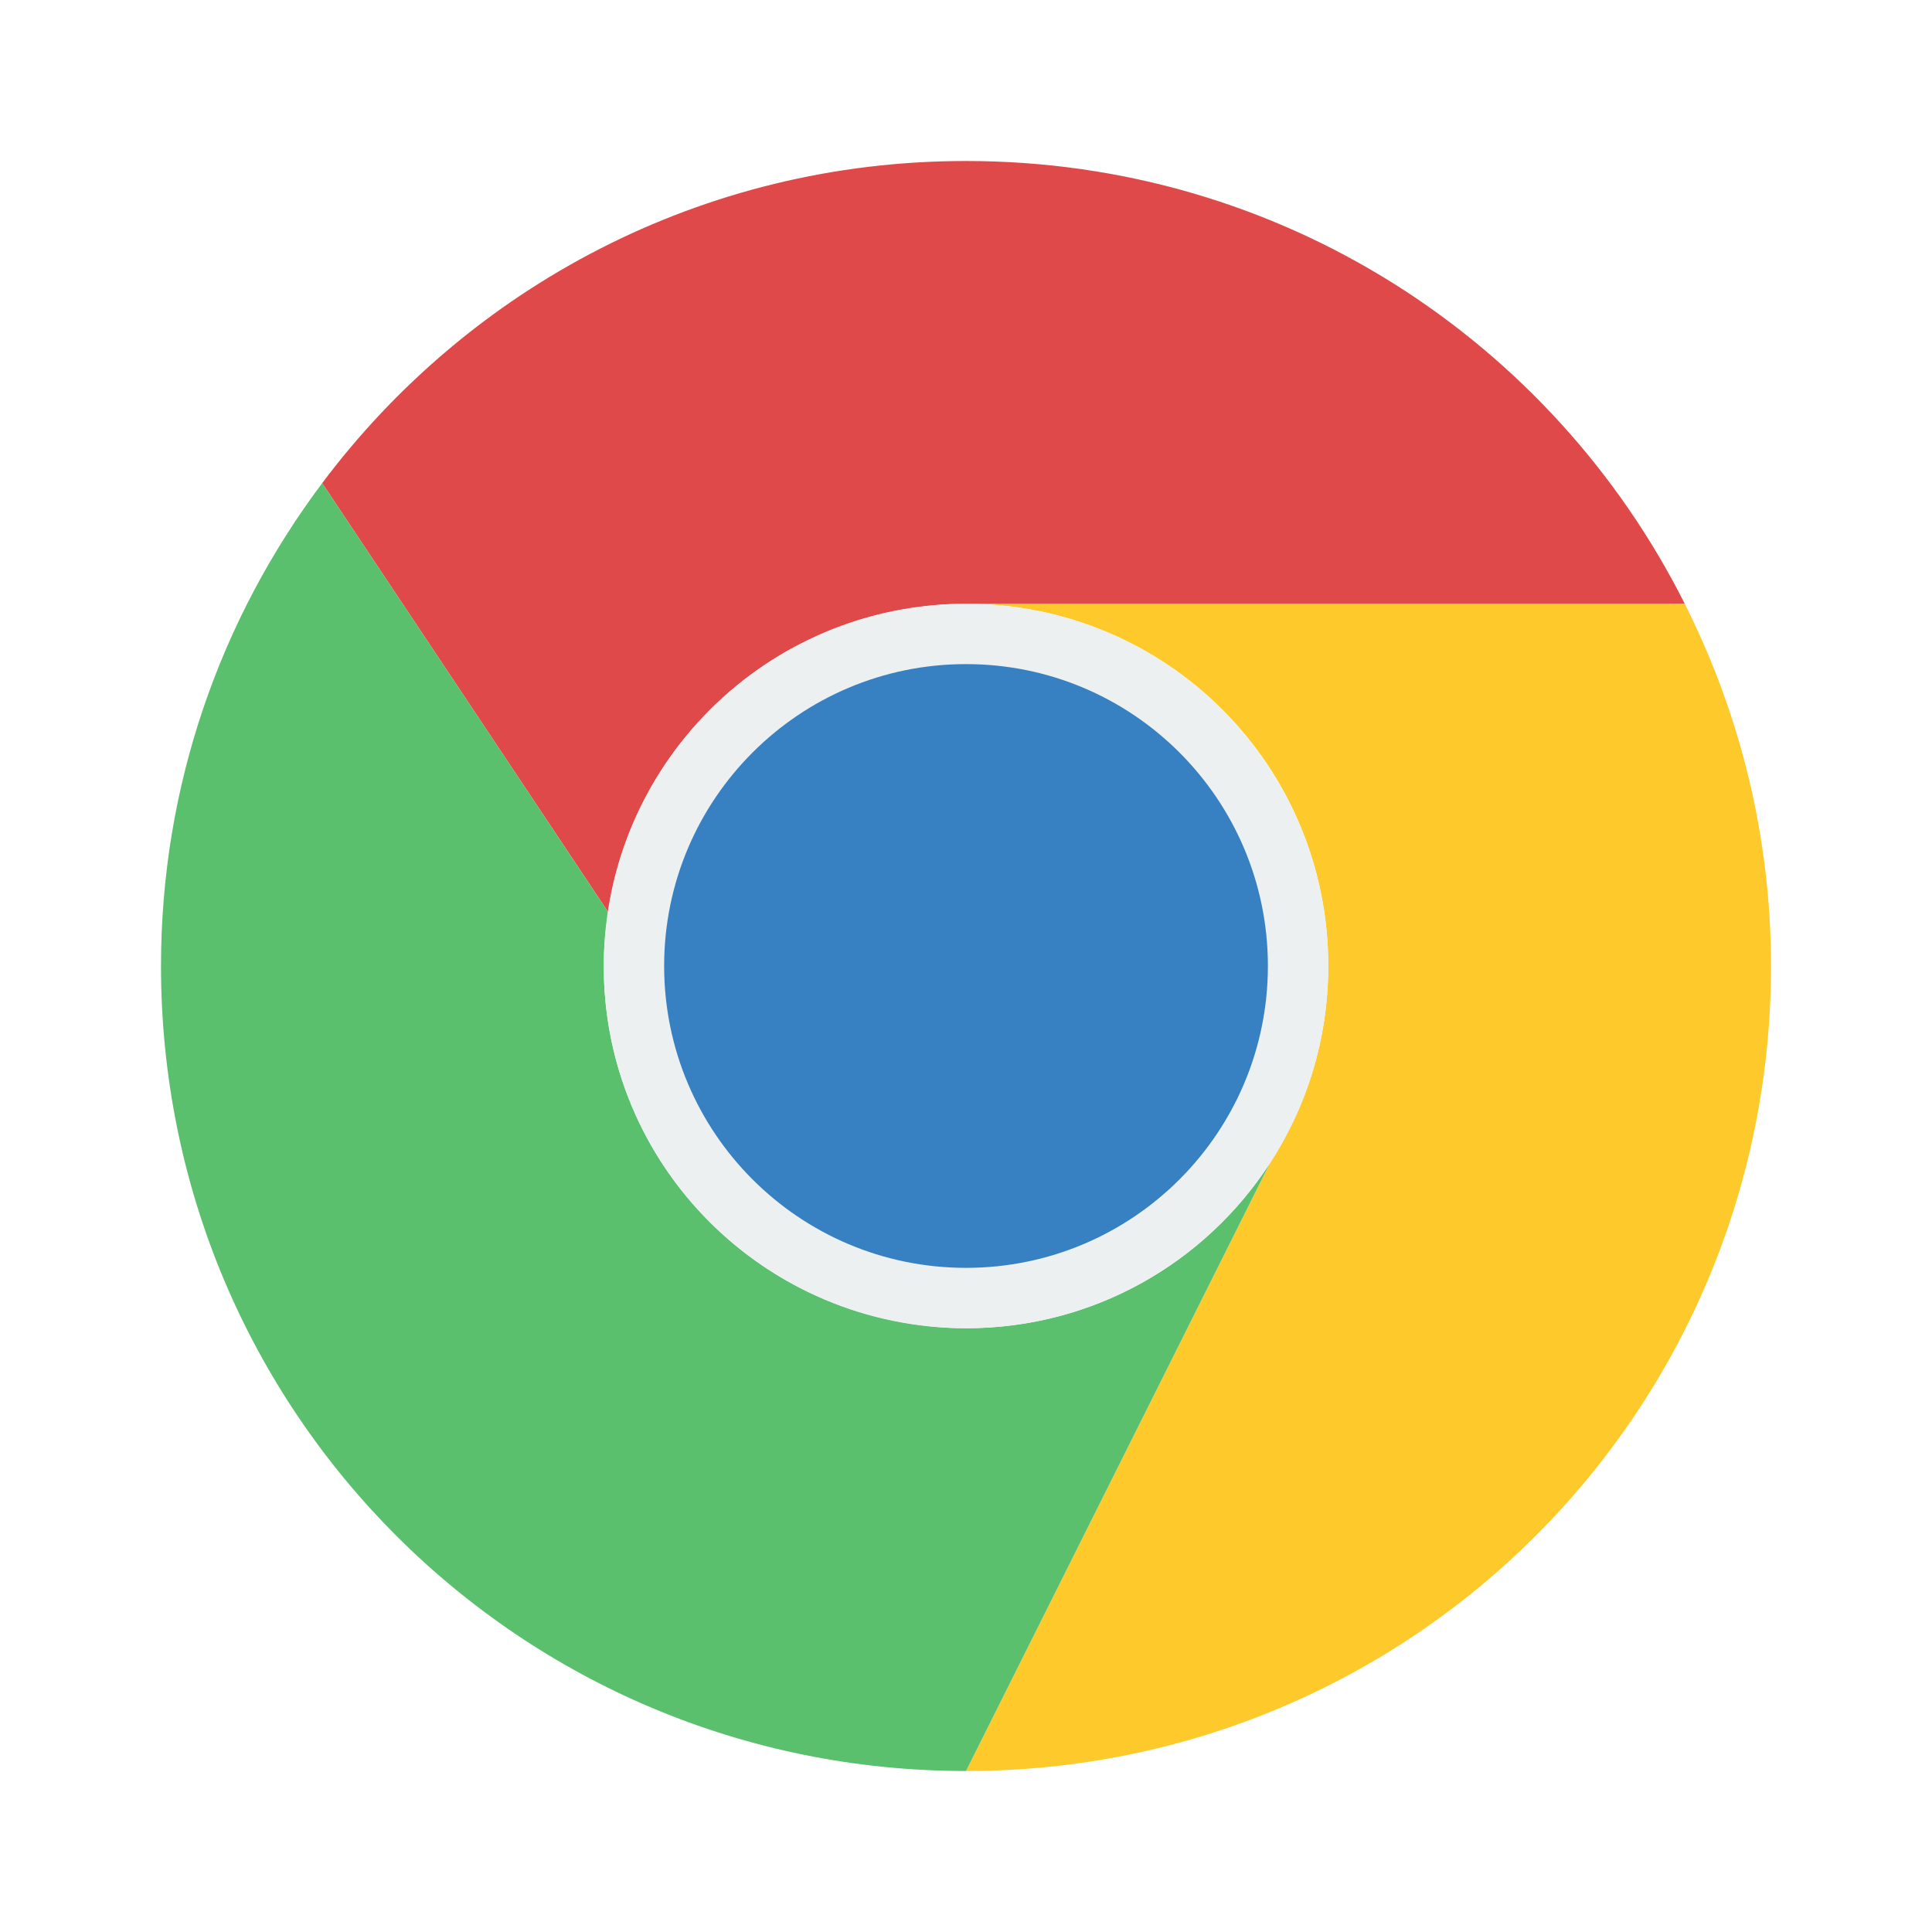
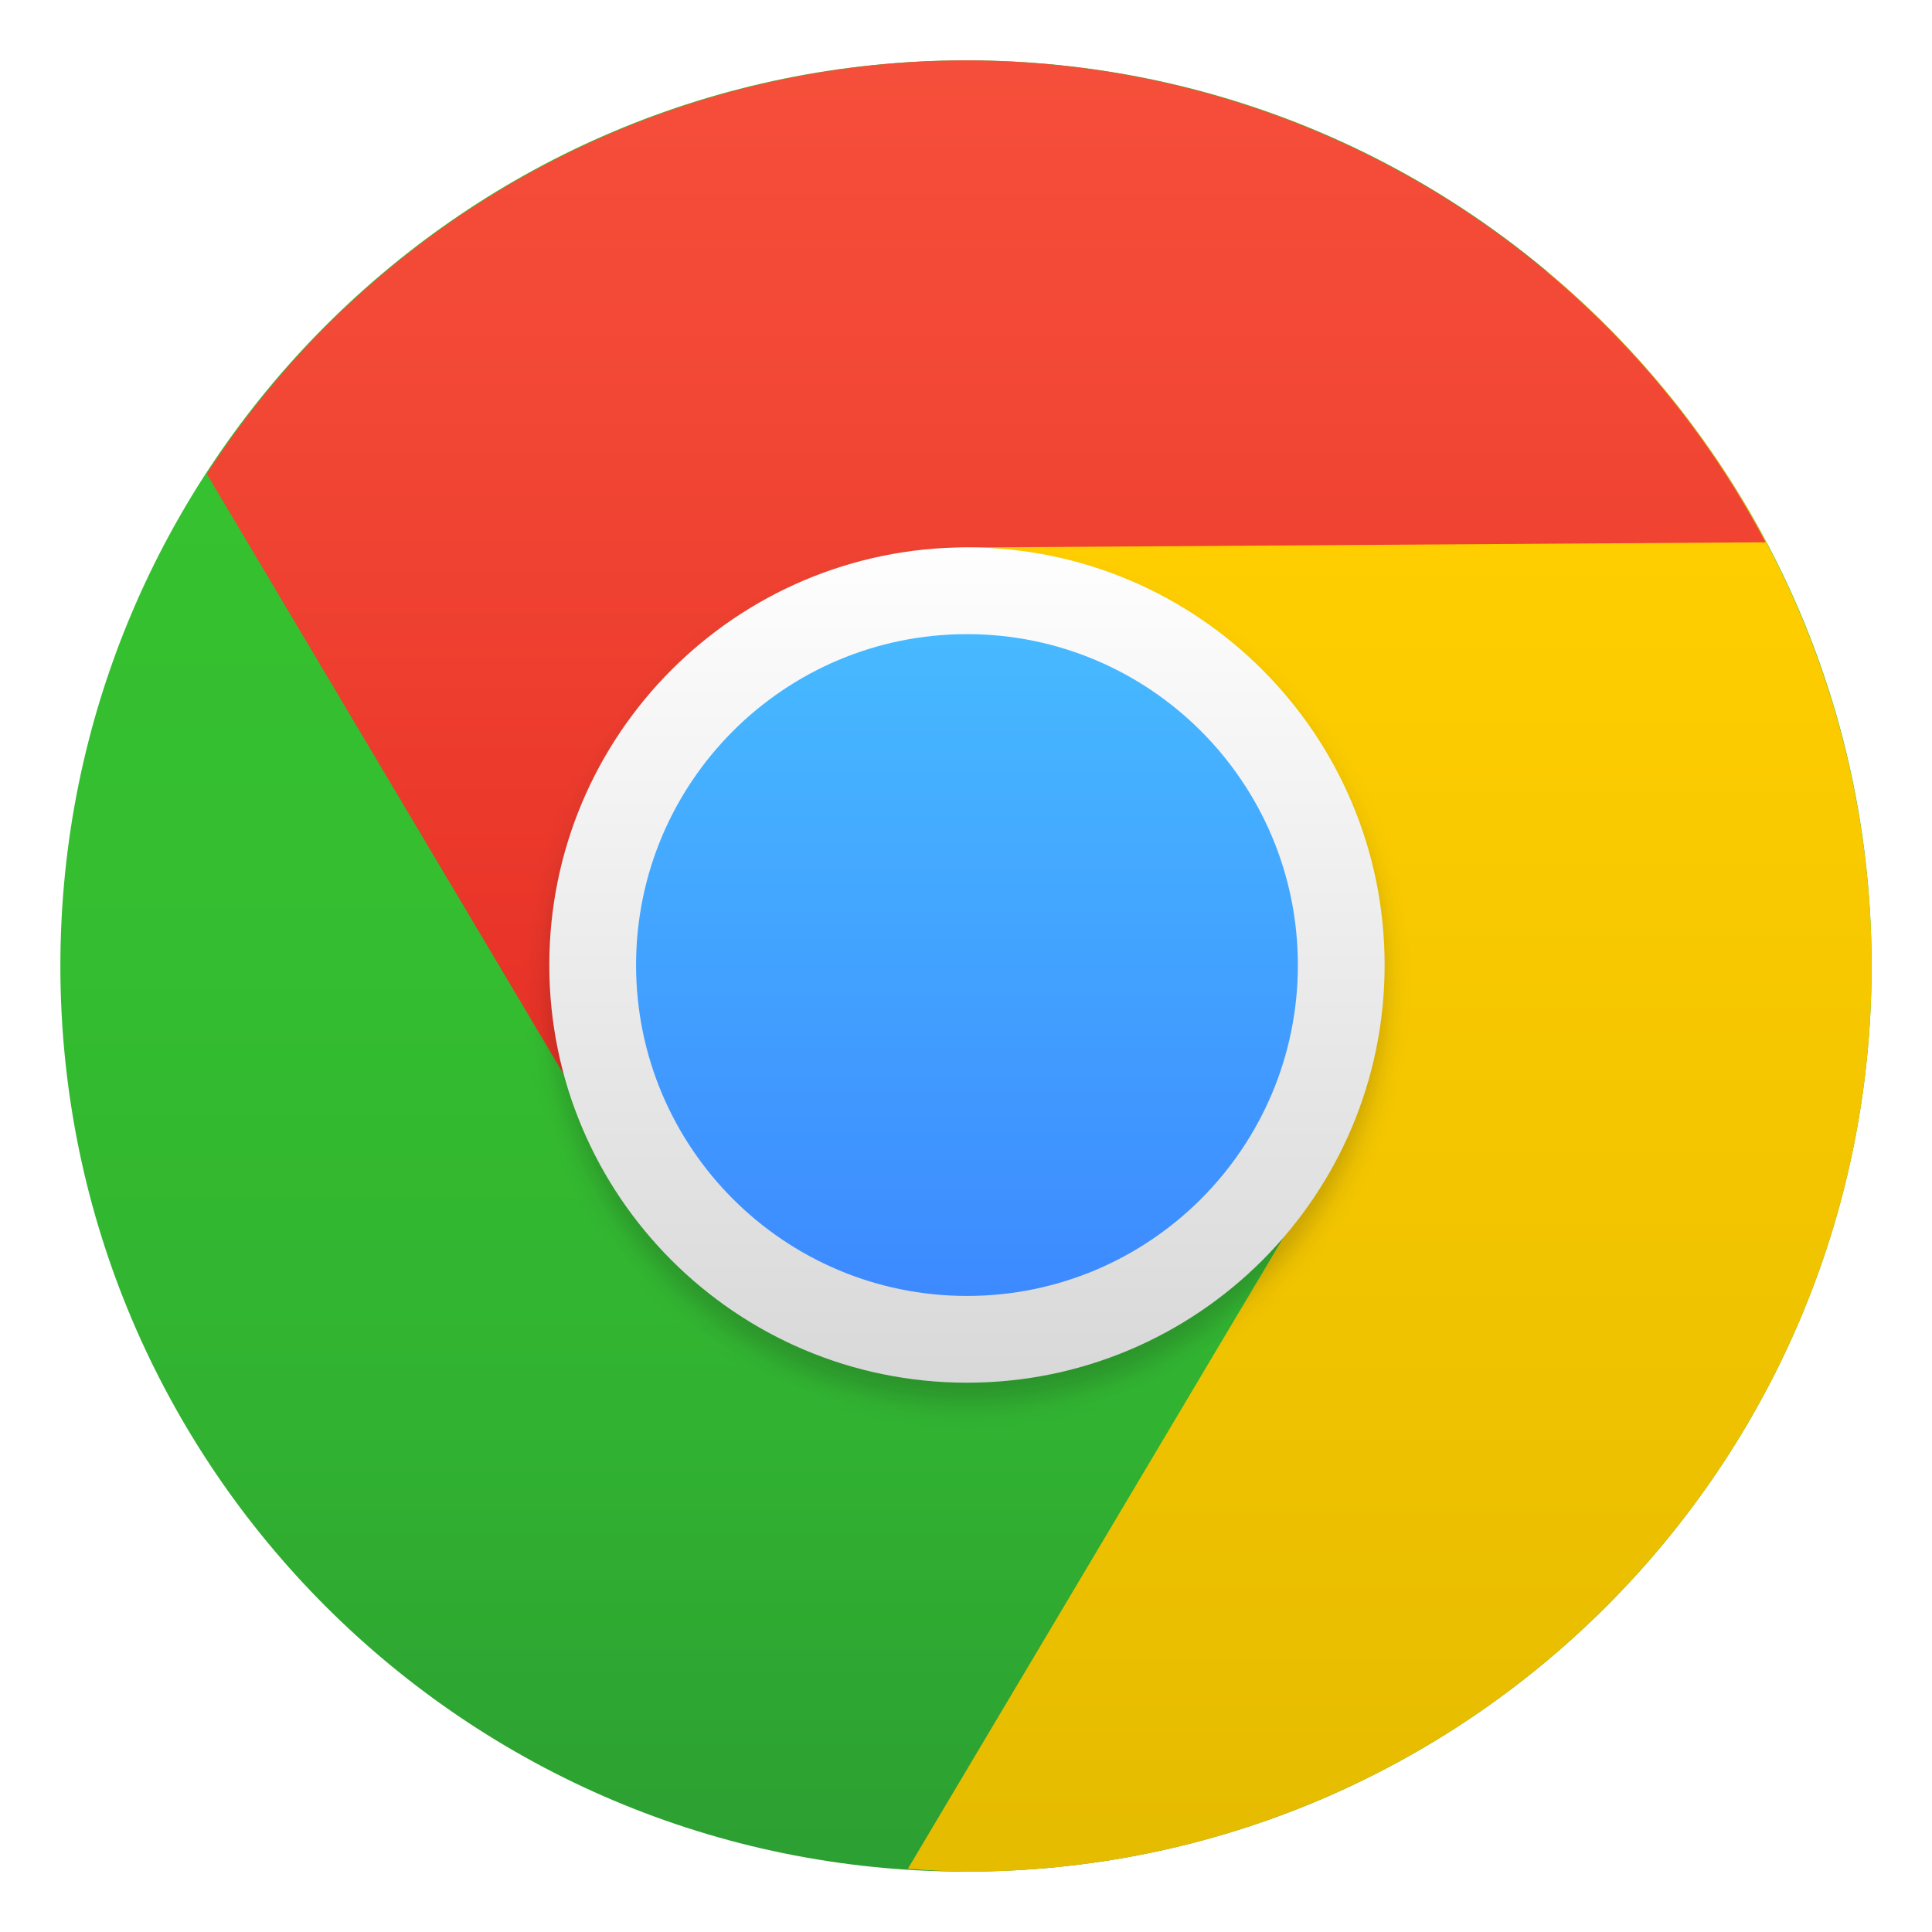
- <svg xmlns="http://www.w3.org/2000/svg" width="48" height="48" id="svg2" version="1.1">
-   <defs id="defs4" />
-   <g id="layer1" transform="translate(-180.2366,-689.8125)">
-     <g id="g4112">
-       <path transform="translate(180.2366,689.8125)" id="path3511" d="M 24 4 C 17.435 4 11.646 7.146 8.004 12.004 L 15.109 22.66 C 15.246 21.74 15.52 20.867 15.912 20.061 C 16.01 19.859 16.114 19.662 16.227 19.469 C 16.559 18.897 16.952 18.369 17.398 17.887 C 17.408 17.876 17.418 17.866 17.428 17.855 C 18.021 17.221 18.702 16.674 19.457 16.232 C 19.477 16.221 19.496 16.209 19.516 16.197 C 19.678 16.104 19.844 16.019 20.012 15.936 C 20.058 15.912 20.105 15.889 20.152 15.867 C 20.326 15.785 20.501 15.708 20.68 15.637 C 20.709 15.625 20.74 15.615 20.77 15.604 C 21.167 15.451 21.577 15.324 22 15.229 C 22.308 15.159 22.622 15.106 22.941 15.068 C 22.943 15.068 22.945 15.067 22.947 15.066 C 22.959 15.065 22.97 15.062 22.982 15.061 C 22.985 15.06 22.988 15.061 22.99 15.061 C 23.322 15.024 23.658 15 24 15 L 41.857 15 C 38.573 8.47 31.835 4 24 4 z " style="fill:#df494a;fill-opacity:1;fill-rule:evenodd;stroke:none" />
-       <g id="g4119">
-         <path transform="translate(180.2366,689.8125)" id="rect3426" d="M 24 4 C 24.447 4 24.889 4.02 25.328 4.049 C 24.889 4.02 24.447 4 24 4 z M 25.625 4.07 C 25.985 4.099 26.343 4.138 26.697 4.186 C 26.343 4.138 25.985 4.099 25.625 4.07 z M 26.951 4.217 C 27.357 4.276 27.757 4.35 28.154 4.434 C 27.757 4.35 27.357 4.276 26.951 4.217 z M 29.789 4.852 C 29.972 4.907 30.151 4.971 30.332 5.031 C 30.151 4.971 29.973 4.907 29.789 4.852 z M 31.426 5.432 C 31.628 5.513 31.832 5.59 32.031 5.678 C 31.832 5.591 31.629 5.512 31.426 5.432 z M 33.182 6.23 C 33.485 6.388 33.782 6.555 34.076 6.727 C 33.782 6.555 33.486 6.387 33.182 6.23 z M 34.832 7.186 C 35.086 7.35 35.336 7.518 35.582 7.693 C 35.336 7.519 35.086 7.349 34.832 7.186 z M 36.125 8.1 C 36.62 8.478 37.096 8.877 37.553 9.299 C 37.095 8.877 36.62 8.477 36.125 8.1 z M 37.865 9.584 C 38.132 9.841 38.389 10.109 38.641 10.381 C 38.388 10.109 38.133 9.841 37.865 9.584 z M 41.219 13.834 C 41.443 14.214 41.656 14.601 41.855 14.996 C 41.656 14.6 41.443 14.214 41.219 13.834 z M 6.594 14.166 C 6.23 14.81 5.901 15.477 5.609 16.164 C 5.901 15.478 6.231 14.811 6.594 14.166 z M 24 15 C 28.986 15 33 19.014 33 24 C 33 25.816 32.463 27.499 31.545 28.91 L 24 44 C 35.08 44 44 35.08 44 24 C 44 20.755 43.218 17.705 41.857 15 L 24 15 z M 20.152 15.867 C 20.105 15.889 20.058 15.912 20.012 15.936 C 20.058 15.913 20.105 15.889 20.152 15.867 z M 19.516 16.197 C 19.496 16.209 19.477 16.221 19.457 16.232 C 19.477 16.221 19.496 16.209 19.516 16.197 z M 5.029 17.674 C 4.92 18.004 4.825 18.34 4.732 18.678 C 4.826 18.34 4.919 18.004 5.029 17.674 z M 17.428 17.855 C 17.418 17.866 17.408 17.876 17.398 17.887 C 17.408 17.876 17.418 17.866 17.428 17.855 z M 4.531 19.463 C 4.441 19.852 4.352 20.241 4.285 20.639 C 4.353 20.241 4.441 19.852 4.531 19.463 z M 4.27 20.727 C 4.19 21.211 4.128 21.702 4.084 22.197 C 4.128 21.702 4.19 21.211 4.27 20.727 z M 4.061 22.502 C 4.024 22.997 4 23.495 4 24 C 4 23.495 4.024 22.997 4.061 22.502 z M 33 26 L 32.998 26.004 L 32.994 26.004 L 33 26 z M 21.816 32.725 L 21.82 32.73 L 21.838 32.73 C 21.831 32.729 21.824 32.726 21.816 32.725 z " style="fill:#fec92b;fill-opacity:1;fill-rule:evenodd;stroke:none" />
-         <path style="fill:#5ac06d;fill-opacity:1;fill-rule:evenodd;stroke:none" d="M 8.004 12.004 C 5.499 15.344 4 19.485 4 24 C 4 35.08 12.92 44 24 44 L 31.545 28.91 C 29.943 31.374 27.17 33 24 33 C 23.253 33 22.531 32.901 21.838 32.73 L 21.82 32.73 L 21.816 32.725 C 17.895 31.752 15 28.231 15 24 C 15 23.544 15.044 23.1 15.109 22.662 L 8.004 12.004 z M 33 26 L 32.994 26.004 L 32.998 26.004 L 33 26 z " id="rect3423" transform="translate(180.2366,689.8125)" />
-       </g>
-       <rect ry="9" y="704.812" x="195.237" height="18" width="18" id="rect3431" style="fill:#ecf0f1;fill-opacity:1;fill-rule:evenodd;stroke:none" />
-       <rect style="fill:#3781c2;fill-opacity:1;fill-rule:evenodd;stroke:none" id="rect3400" width="15" height="15" x="196.737" y="706.312" ry="7.5" />
+ <svg xmlns="http://www.w3.org/2000/svg" width="64" height="64" version="1.1">
+   <defs>
+     <linearGradient id="e" x1="17.187" x2="17.187" y1="46.737" y2="199.98" gradientTransform="matrix(.3 0 0 .3 2 2.0064)" gradientUnits="userSpaceOnUse">
+       <stop stop-color="#35C130" offset="0" />
+       <stop stop-color="#34BD30" offset=".348" />
+       <stop stop-color="#31B231" offset=".681" />
+       <stop stop-color="#2C9F32" offset="1" />
+     </linearGradient>
+     <linearGradient id="d" x1="95.97" x2="95.97" y1="2.292" y2="198.44" gradientTransform="matrix(1.7191,0,0,1.7191,340.09,368.45)" gradientUnits="userSpaceOnUse">
+       <stop stop-color="#47B9FF" offset="0" />
+       <stop stop-color="#3D8AFF" offset="1" />
+     </linearGradient>
+     <linearGradient id="c" x1="114.75" x2="114.75" y1="56.681" y2="188.93" gradientTransform="matrix(.32519 0 0 .32519 -.48672 -.54406)" gradientUnits="userSpaceOnUse">
+       <stop stop-color="#ffce00" offset="0" />
+       <stop stop-color="#e6bc00" offset="1" />
+     </linearGradient>
+     <linearGradient id="b" x1="103.67" x2="103.67" y1="-4.662" y2="206.5" gradientTransform="matrix(2.1699,0,0,2.1699,295.01,323.37)" gradientUnits="userSpaceOnUse">
+       <stop stop-color="#fff" offset="0" />
+       <stop stop-color="#d7d7d7" offset="1" />
+     </linearGradient>
+     <filter id="g" x="-.036" y="-.036" width="1.072" height="1.072" color-interpolation-filters="sRGB">
+       <feGaussianBlur stdDeviation="6.51" />
+     </filter>
+     <linearGradient id="a" x1="97.425" x2="97.425" y1="-9.007" y2="209.87" gradientTransform="matrix(4.705,0,0,4.705,41,42)" gradientUnits="userSpaceOnUse">
+       <stop stop-color="#F6503B" offset="0" />
+       <stop stop-color="#F24735" offset=".217" />
+       <stop stop-color="#E62F25" offset=".572" />
+       <stop stop-color="#D4090D" offset="1" />
+     </linearGradient>
+   </defs>
+   <g transform="translate(-1.9073e-6 -.006453)">
+     <circle cx="32" cy="32.006" r="30" color="#000000" fill="url(#e)" stroke-width="1" />
+     <path d="m51.25 9.004c-6.167 1.469-35.335 8.7-19.138 10.451 18.048 1.951 11.178 20.243 11.178 20.243l-13.215 22.213a30 30 0 0 0 1.924 0.096 30 30 0 0 0 30-30 30 30 0 0 0-10.75-23.003z" fill="url(#c)" stroke-width="1" />
+     <g transform="matrix(.063762 0 0 .063762 -.61424 -2.48)" stroke-width="15.683">
+       <path transform="translate(0,28.362)" d="m511.5 42a470.5 470.5 0 0 0-394.45 214.82l210.35 353.84s-5.634-170.45 8.453-187.36c14.087-16.904 83.113-81.703 83.113-81.703l94.381-28.174-5.106-18.312 418.71-2.754a470.5 470.5 0 0 0-415.46-250.36z" color="#000000" fill="url(#a)" />
+       <circle cx="512" cy="550.36" r="216.99" color="#000000" fill="#111" filter="url(#g)" opacity=".2" />
+       <circle cx="512" cy="540.36" r="216.99" color="#000000" fill="url(#b)" />
+       <circle cx="512" cy="540.36" r="171.91" color="#000000" fill="url(#d)" />
    </g>
  </g>
+   <g transform="matrix(3.7796 0 0 3.7796 71.49 11.957)" fill="#5e4aa6" stroke-width=".265">
+     <circle cx="-330.35" cy="-328.38" r="0" />
+     <circle cx="-312.11" cy="-326.25" r="0" />
+     <circle cx="-306.02" cy="-333.07" r="0" />
+     <circle cx="-308.84" cy="-326.01" r="0" />
+   </g>
</svg>
